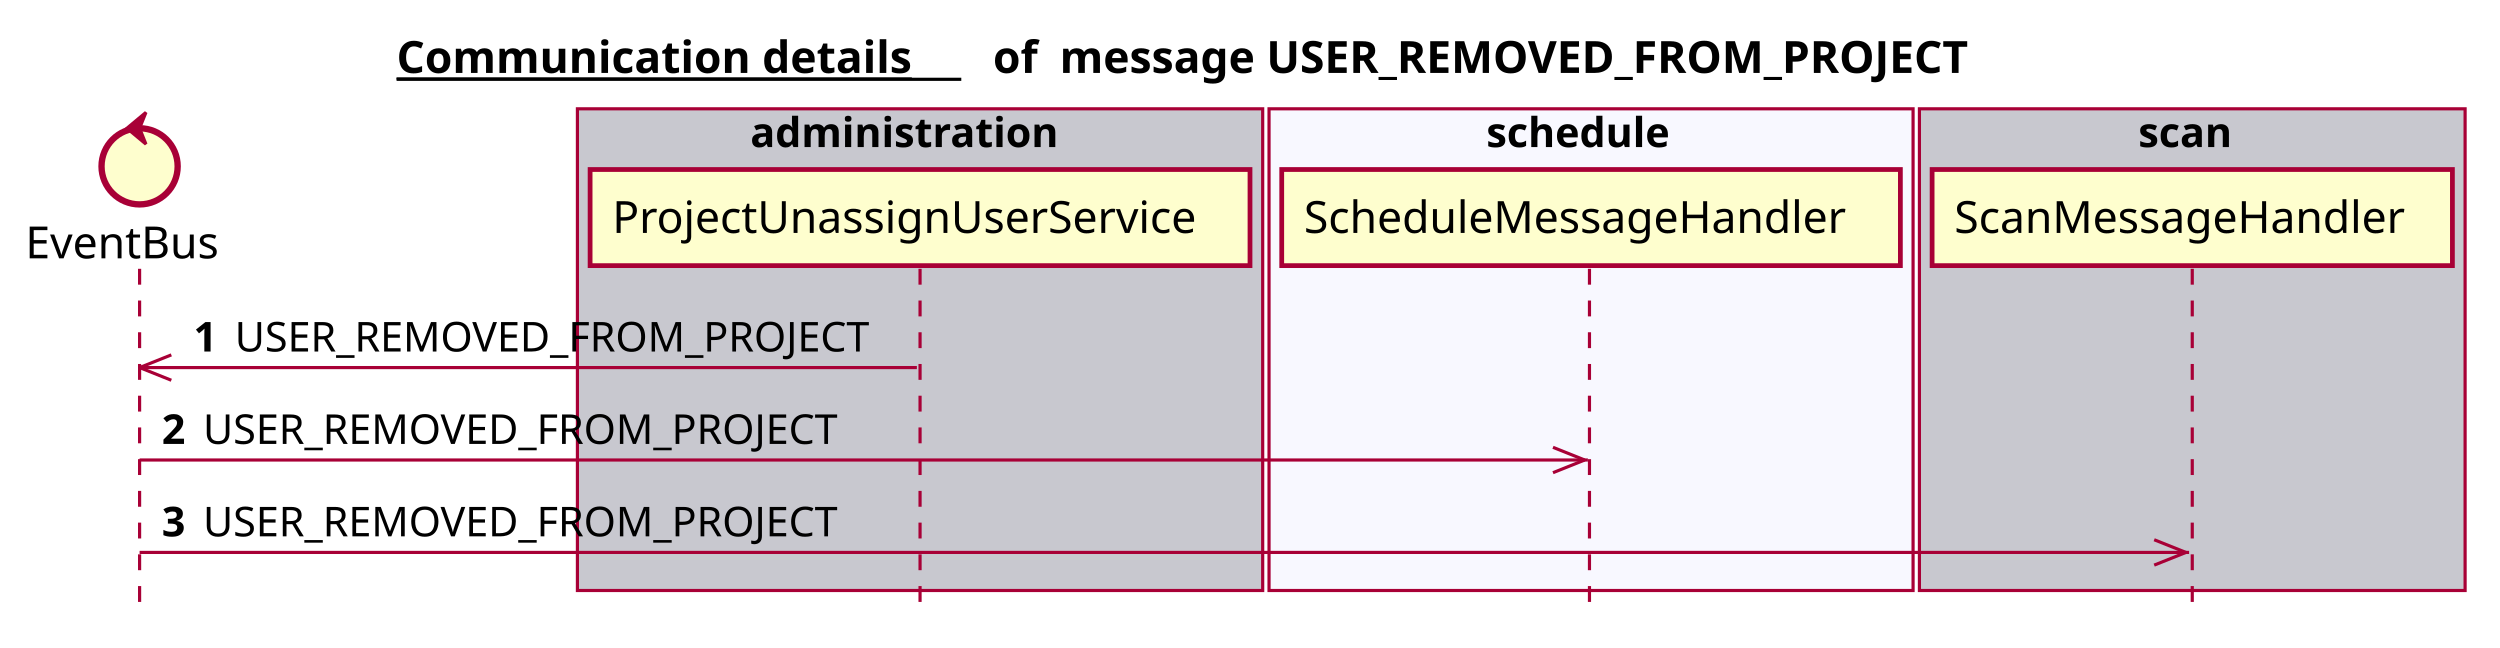
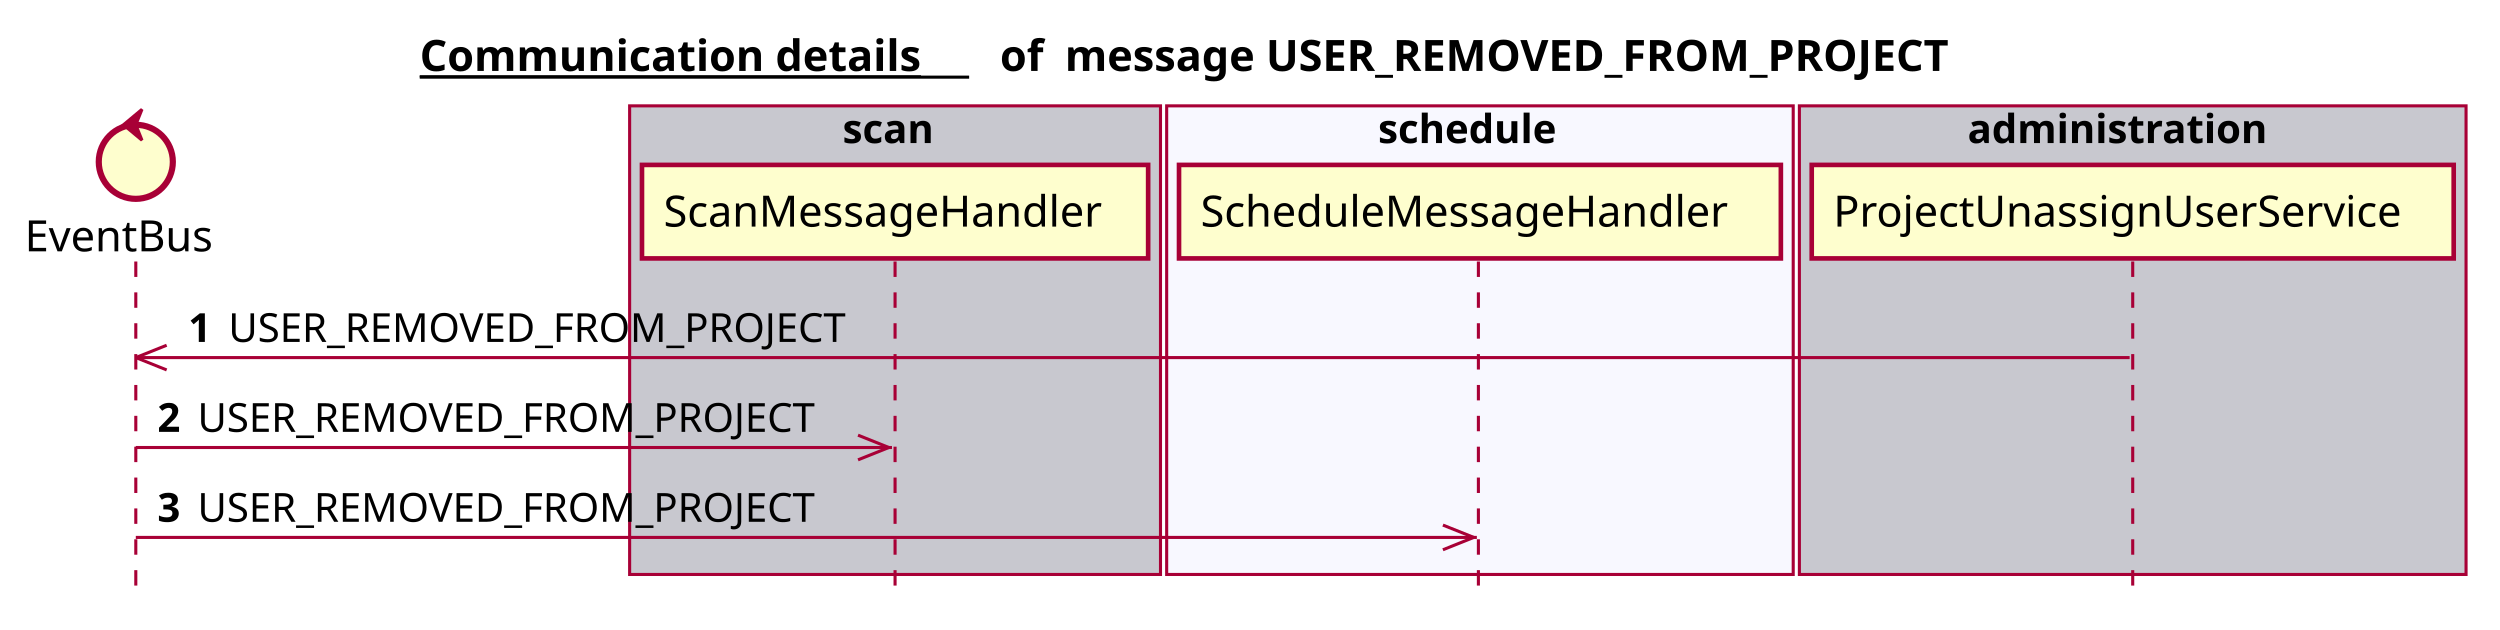
- <svg xmlns="http://www.w3.org/2000/svg" contentScriptType="application/ecmascript" contentStyleType="text/css" height="204px" preserveAspectRatio="none" style="width:788px;height:204px;" version="1.1" viewBox="0 0 788 204" width="788px" zoomAndPan="magnify">
+ <svg xmlns="http://www.w3.org/2000/svg" contentScriptType="application/ecmascript" contentStyleType="text/css" height="204px" preserveAspectRatio="none" style="width:810px;height:204px;" version="1.1" viewBox="0 0 810 204" width="810px" zoomAndPan="magnify">
  <defs />
  <g>
-     <text fill="#000000" font-family="sans-serif" font-size="14" font-weight="bold" lengthAdjust="spacingAndGlyphs" text-decoration="underline" textLength="178" x="125" y="22.995">Communication details</text>
-     <line style="stroke: #000000; stroke-width: 1.0;" x1="125" x2="303" y1="24.995" y2="24.995" />
-     <text fill="#000000" font-family="sans-serif" font-size="14" font-weight="bold" lengthAdjust="spacingAndGlyphs" textLength="16" x="313" y="22.995">of</text>
-     <text fill="#000000" font-family="sans-serif" font-size="14" font-weight="bold" lengthAdjust="spacingAndGlyphs" textLength="322" x="334" y="22.995">message USER_REMOVED_FROM_PROJECT</text>
-     <rect fill="#C8C8CF" height="151.828" style="stroke: #A80036; stroke-width: 1.0;" width="216" x="182" y="34.297" />
-     <text fill="#000000" font-family="sans-serif" font-size="13" font-weight="bold" lengthAdjust="spacingAndGlyphs" textLength="107" x="236.5" y="46.364">administration</text>
-     <rect fill="#F8F8FF" height="151.828" style="stroke: #A80036; stroke-width: 1.0;" width="203" x="400" y="34.297" />
-     <text fill="#000000" font-family="sans-serif" font-size="13" font-weight="bold" lengthAdjust="spacingAndGlyphs" textLength="66" x="468.5" y="46.364">schedule</text>
-     <rect fill="#C8C8CF" height="151.828" style="stroke: #A80036; stroke-width: 1.0;" width="172" x="605" y="34.297" />
-     <text fill="#000000" font-family="sans-serif" font-size="13" font-weight="bold" lengthAdjust="spacingAndGlyphs" textLength="34" x="674" y="46.364">scan</text>
+     <text fill="#000000" font-family="sans-serif" font-size="14" font-weight="bold" lengthAdjust="spacingAndGlyphs" text-decoration="underline" textLength="178" x="136" y="22.995">Communication details</text>
+     <line style="stroke: #000000; stroke-width: 1.0;" x1="136" x2="314" y1="24.995" y2="24.995" />
+     <text fill="#000000" font-family="sans-serif" font-size="14" font-weight="bold" lengthAdjust="spacingAndGlyphs" textLength="16" x="324" y="22.995">of</text>
+     <text fill="#000000" font-family="sans-serif" font-size="14" font-weight="bold" lengthAdjust="spacingAndGlyphs" textLength="322" x="345" y="22.995">message USER_REMOVED_FROM_PROJECT</text>
+     <rect fill="#C8C8CF" height="151.828" style="stroke: #A80036; stroke-width: 1.0;" width="172" x="204" y="34.297" />
+     <text fill="#000000" font-family="sans-serif" font-size="13" font-weight="bold" lengthAdjust="spacingAndGlyphs" textLength="34" x="273" y="46.364">scan</text>
+     <rect fill="#F8F8FF" height="151.828" style="stroke: #A80036; stroke-width: 1.0;" width="203" x="378" y="34.297" />
+     <text fill="#000000" font-family="sans-serif" font-size="13" font-weight="bold" lengthAdjust="spacingAndGlyphs" textLength="66" x="446.5" y="46.364">schedule</text>
+     <rect fill="#C8C8CF" height="151.828" style="stroke: #A80036; stroke-width: 1.0;" width="216" x="583" y="34.297" />
+     <text fill="#000000" font-family="sans-serif" font-size="13" font-weight="bold" lengthAdjust="spacingAndGlyphs" textLength="107" x="637.5" y="46.364">administration</text>
    <line style="stroke: #A80036; stroke-width: 1.0; stroke-dasharray: 5.0,5.0;" x1="44" x2="44" y1="84.727" y2="192.125" />
    <line style="stroke: #A80036; stroke-width: 1.0; stroke-dasharray: 5.0,5.0;" x1="290" x2="290" y1="84.727" y2="192.125" />
-     <line style="stroke: #A80036; stroke-width: 1.0; stroke-dasharray: 5.0,5.0;" x1="501" x2="501" y1="84.727" y2="192.125" />
+     <line style="stroke: #A80036; stroke-width: 1.0; stroke-dasharray: 5.0,5.0;" x1="479" x2="479" y1="84.727" y2="192.125" />
    <line style="stroke: #A80036; stroke-width: 1.0; stroke-dasharray: 5.0,5.0;" x1="691" x2="691" y1="84.727" y2="192.125" />
    <text fill="#000000" font-family="sans-serif" font-size="14" lengthAdjust="spacingAndGlyphs" textLength="66" x="8" y="81.425">EventBus</text>
    <ellipse cx="44" cy="52.43" fill="#FEFECE" rx="12" ry="12" style="stroke: #A80036; stroke-width: 2.0;" />
    <polygon fill="#A80036" points="40,40.43,46,35.43,44,40.43,46,45.43,40,40.43" style="stroke: #A80036; stroke-width: 1.0;" />
-     <rect fill="#FEFECE" height="30.297" style="stroke: #A80036; stroke-width: 1.5;" width="208" x="186" y="53.43" />
-     <text fill="#000000" font-family="sans-serif" font-size="14" lengthAdjust="spacingAndGlyphs" textLength="194" x="193" y="73.425">ProjectUnassignUserService</text>
-     <rect fill="#FEFECE" height="30.297" style="stroke: #A80036; stroke-width: 1.5;" width="195" x="404" y="53.43" />
-     <text fill="#000000" font-family="sans-serif" font-size="14" lengthAdjust="spacingAndGlyphs" textLength="181" x="411" y="73.425">ScheduleMessageHandler</text>
-     <rect fill="#FEFECE" height="30.297" style="stroke: #A80036; stroke-width: 1.5;" width="164" x="609" y="53.43" />
-     <text fill="#000000" font-family="sans-serif" font-size="14" lengthAdjust="spacingAndGlyphs" textLength="150" x="616" y="73.425">ScanMessageHandler</text>
+     <rect fill="#FEFECE" height="30.297" style="stroke: #A80036; stroke-width: 1.5;" width="164" x="208" y="53.43" />
+     <text fill="#000000" font-family="sans-serif" font-size="14" lengthAdjust="spacingAndGlyphs" textLength="150" x="215" y="73.425">ScanMessageHandler</text>
+     <rect fill="#FEFECE" height="30.297" style="stroke: #A80036; stroke-width: 1.5;" width="195" x="382" y="53.43" />
+     <text fill="#000000" font-family="sans-serif" font-size="14" lengthAdjust="spacingAndGlyphs" textLength="181" x="389" y="73.425">ScheduleMessageHandler</text>
+     <rect fill="#FEFECE" height="30.297" style="stroke: #A80036; stroke-width: 1.5;" width="208" x="587" y="53.43" />
+     <text fill="#000000" font-family="sans-serif" font-size="14" lengthAdjust="spacingAndGlyphs" textLength="194" x="594" y="73.425">ProjectUnassignUserService</text>
    <line style="stroke: #A80036; stroke-width: 1.0;" x1="44" x2="54" y1="115.859" y2="111.859" />
    <line style="stroke: #A80036; stroke-width: 1.0;" x1="44" x2="54" y1="115.859" y2="119.859" />
-     <line style="stroke: #A80036; stroke-width: 1.0;" x1="44" x2="289" y1="115.859" y2="115.859" />
+     <line style="stroke: #A80036; stroke-width: 1.0;" x1="44" x2="690" y1="115.859" y2="115.859" />
    <text fill="#000000" font-family="sans-serif" font-size="13" font-weight="bold" lengthAdjust="spacingAndGlyphs" textLength="9" x="61" y="110.793">1</text>
    <text fill="#000000" font-family="sans-serif" font-size="13" lengthAdjust="spacingAndGlyphs" textLength="209" x="74" y="110.793">USER_REMOVED_FROM_PROJECT</text>
-     <line style="stroke: #A80036; stroke-width: 1.0;" x1="499.5" x2="489.5" y1="144.992" y2="140.992" />
-     <line style="stroke: #A80036; stroke-width: 1.0;" x1="499.5" x2="489.5" y1="144.992" y2="148.992" />
-     <line style="stroke: #A80036; stroke-width: 1.0;" x1="44" x2="500.5" y1="144.992" y2="144.992" />
+     <line style="stroke: #A80036; stroke-width: 1.0;" x1="288" x2="278" y1="144.992" y2="140.992" />
+     <line style="stroke: #A80036; stroke-width: 1.0;" x1="288" x2="278" y1="144.992" y2="148.992" />
+     <line style="stroke: #A80036; stroke-width: 1.0;" x1="44" x2="289" y1="144.992" y2="144.992" />
    <text fill="#000000" font-family="sans-serif" font-size="13" font-weight="bold" lengthAdjust="spacingAndGlyphs" textLength="9" x="51" y="139.926">2</text>
    <text fill="#000000" font-family="sans-serif" font-size="13" lengthAdjust="spacingAndGlyphs" textLength="209" x="64" y="139.926">USER_REMOVED_FROM_PROJECT</text>
-     <line style="stroke: #A80036; stroke-width: 1.0;" x1="689" x2="679" y1="174.125" y2="170.125" />
-     <line style="stroke: #A80036; stroke-width: 1.0;" x1="689" x2="679" y1="174.125" y2="178.125" />
-     <line style="stroke: #A80036; stroke-width: 1.0;" x1="44" x2="690" y1="174.125" y2="174.125" />
+     <line style="stroke: #A80036; stroke-width: 1.0;" x1="477.5" x2="467.5" y1="174.125" y2="170.125" />
+     <line style="stroke: #A80036; stroke-width: 1.0;" x1="477.5" x2="467.5" y1="174.125" y2="178.125" />
+     <line style="stroke: #A80036; stroke-width: 1.0;" x1="44" x2="478.5" y1="174.125" y2="174.125" />
    <text fill="#000000" font-family="sans-serif" font-size="13" font-weight="bold" lengthAdjust="spacingAndGlyphs" textLength="9" x="51" y="169.059">3</text>
    <text fill="#000000" font-family="sans-serif" font-size="13" lengthAdjust="spacingAndGlyphs" textLength="209" x="64" y="169.059">USER_REMOVED_FROM_PROJECT</text>
  </g>
</svg>
